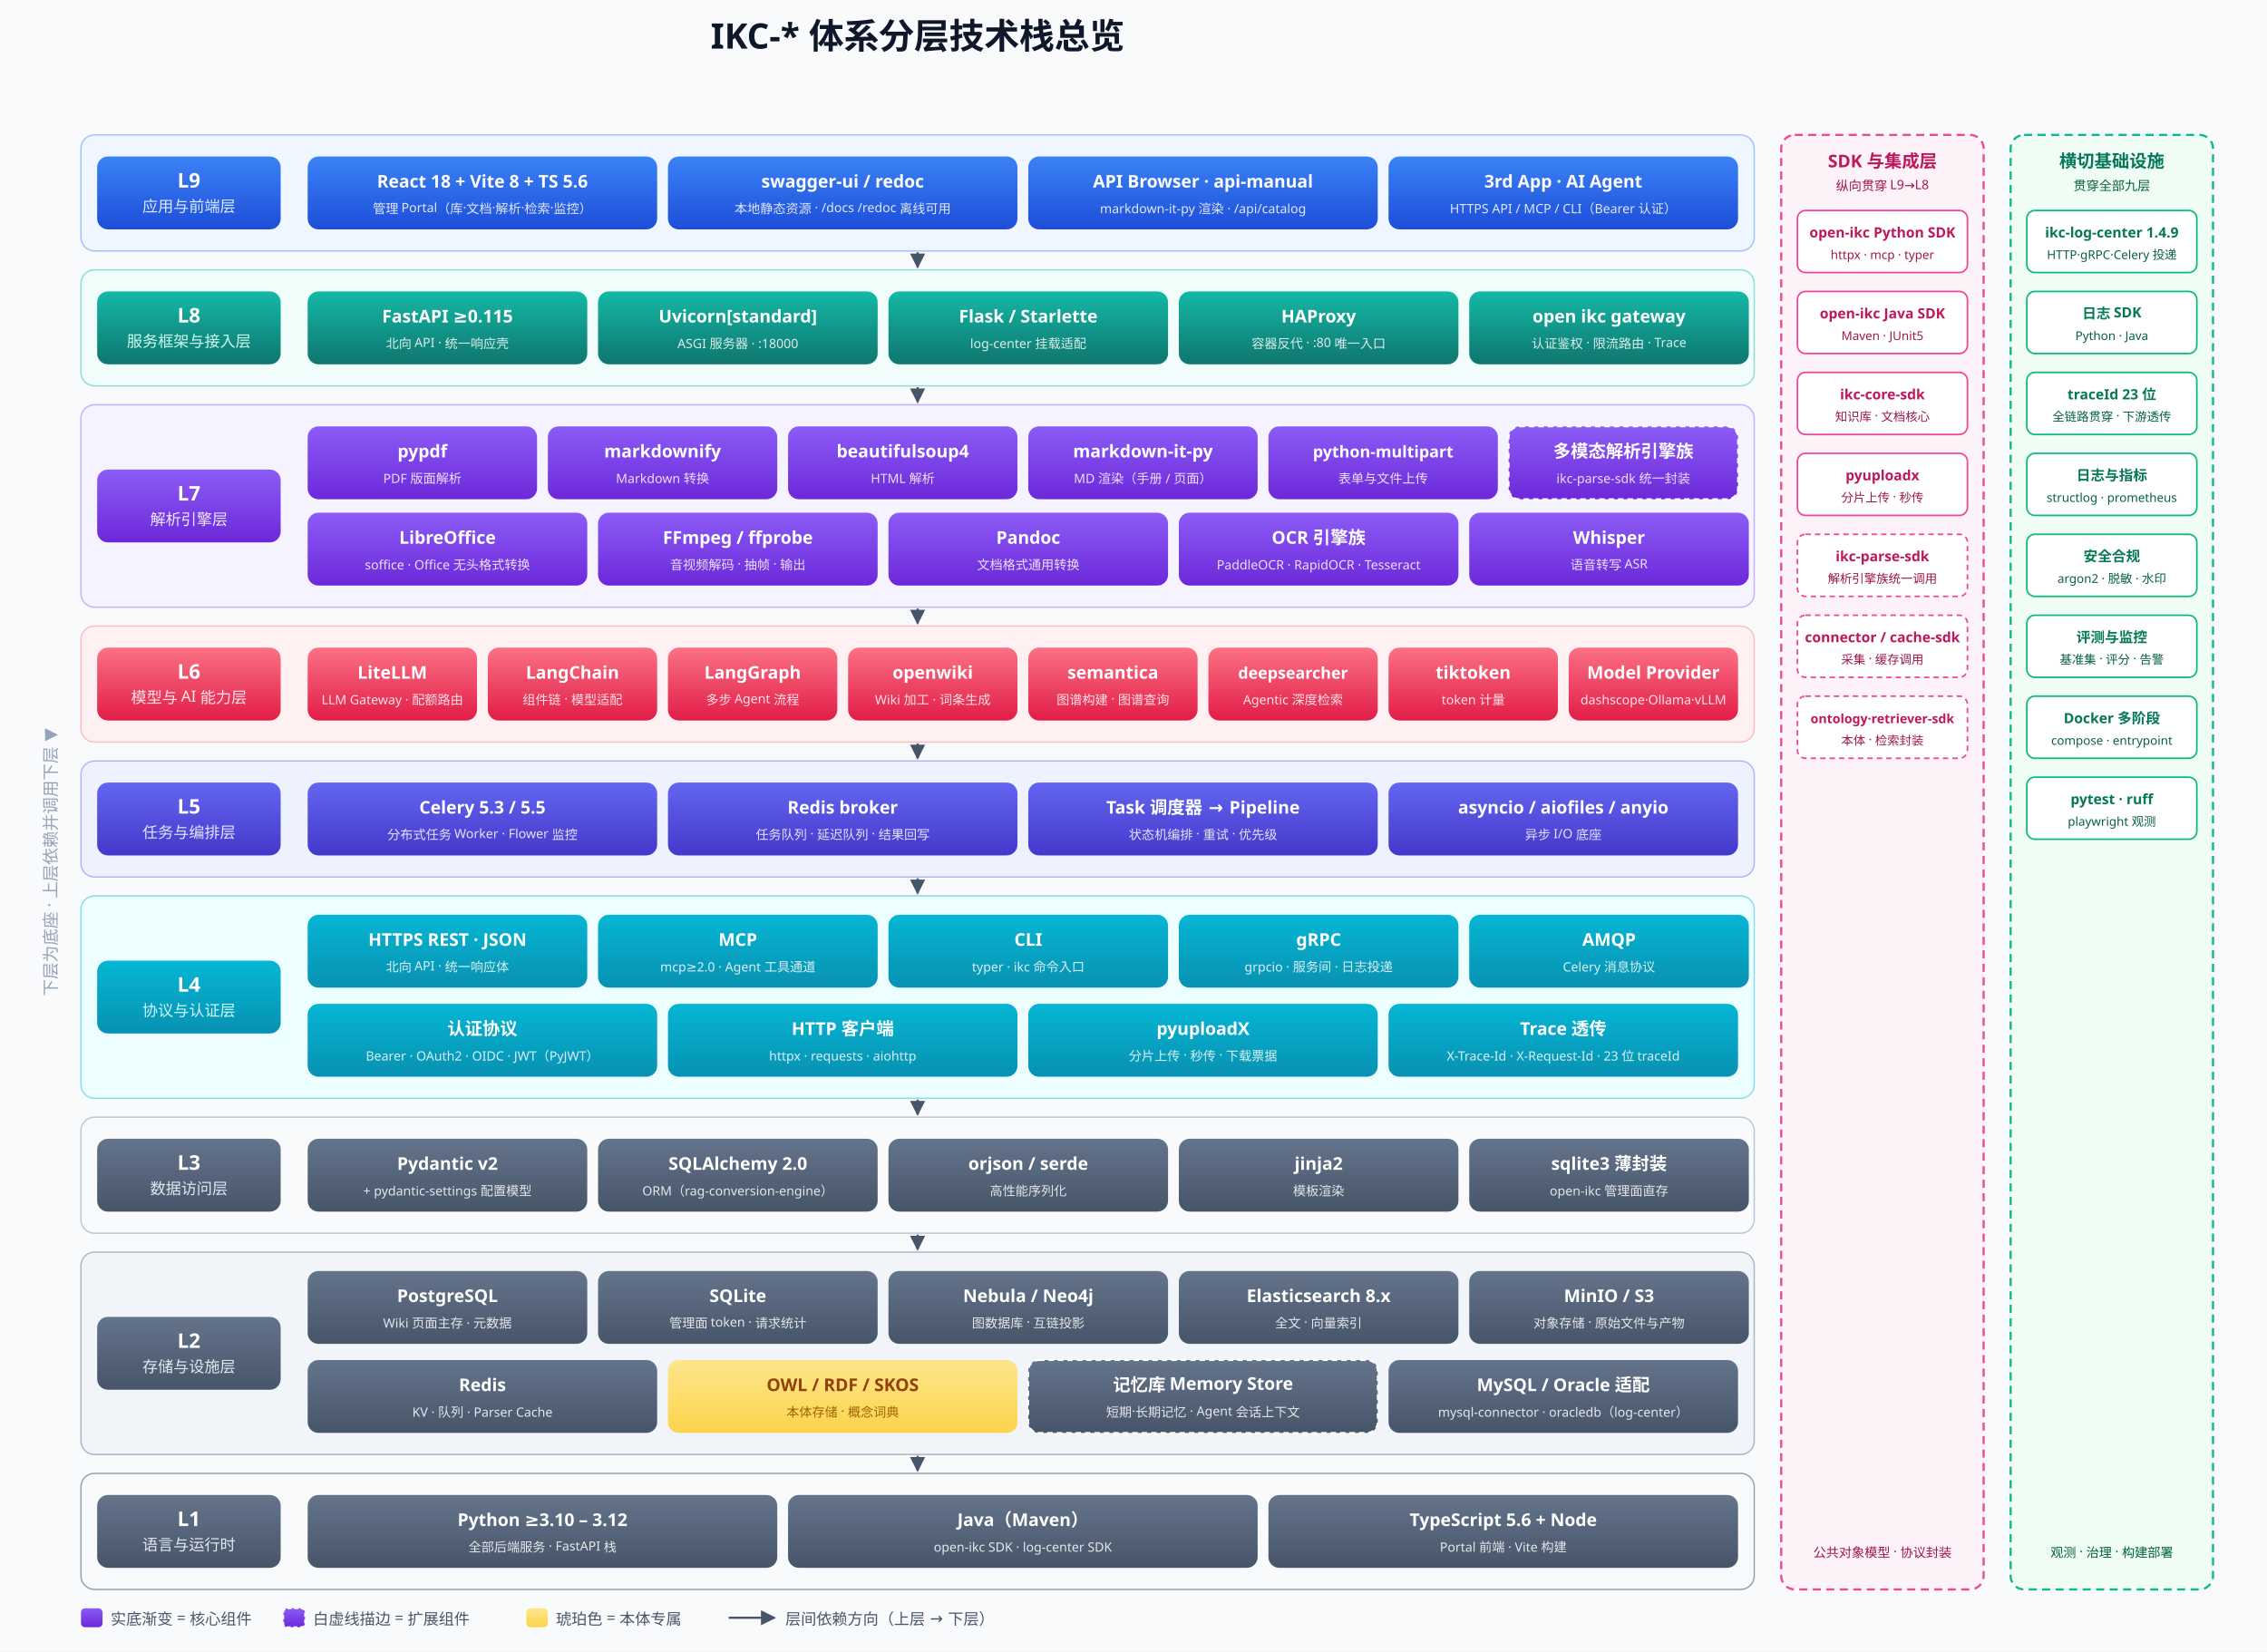
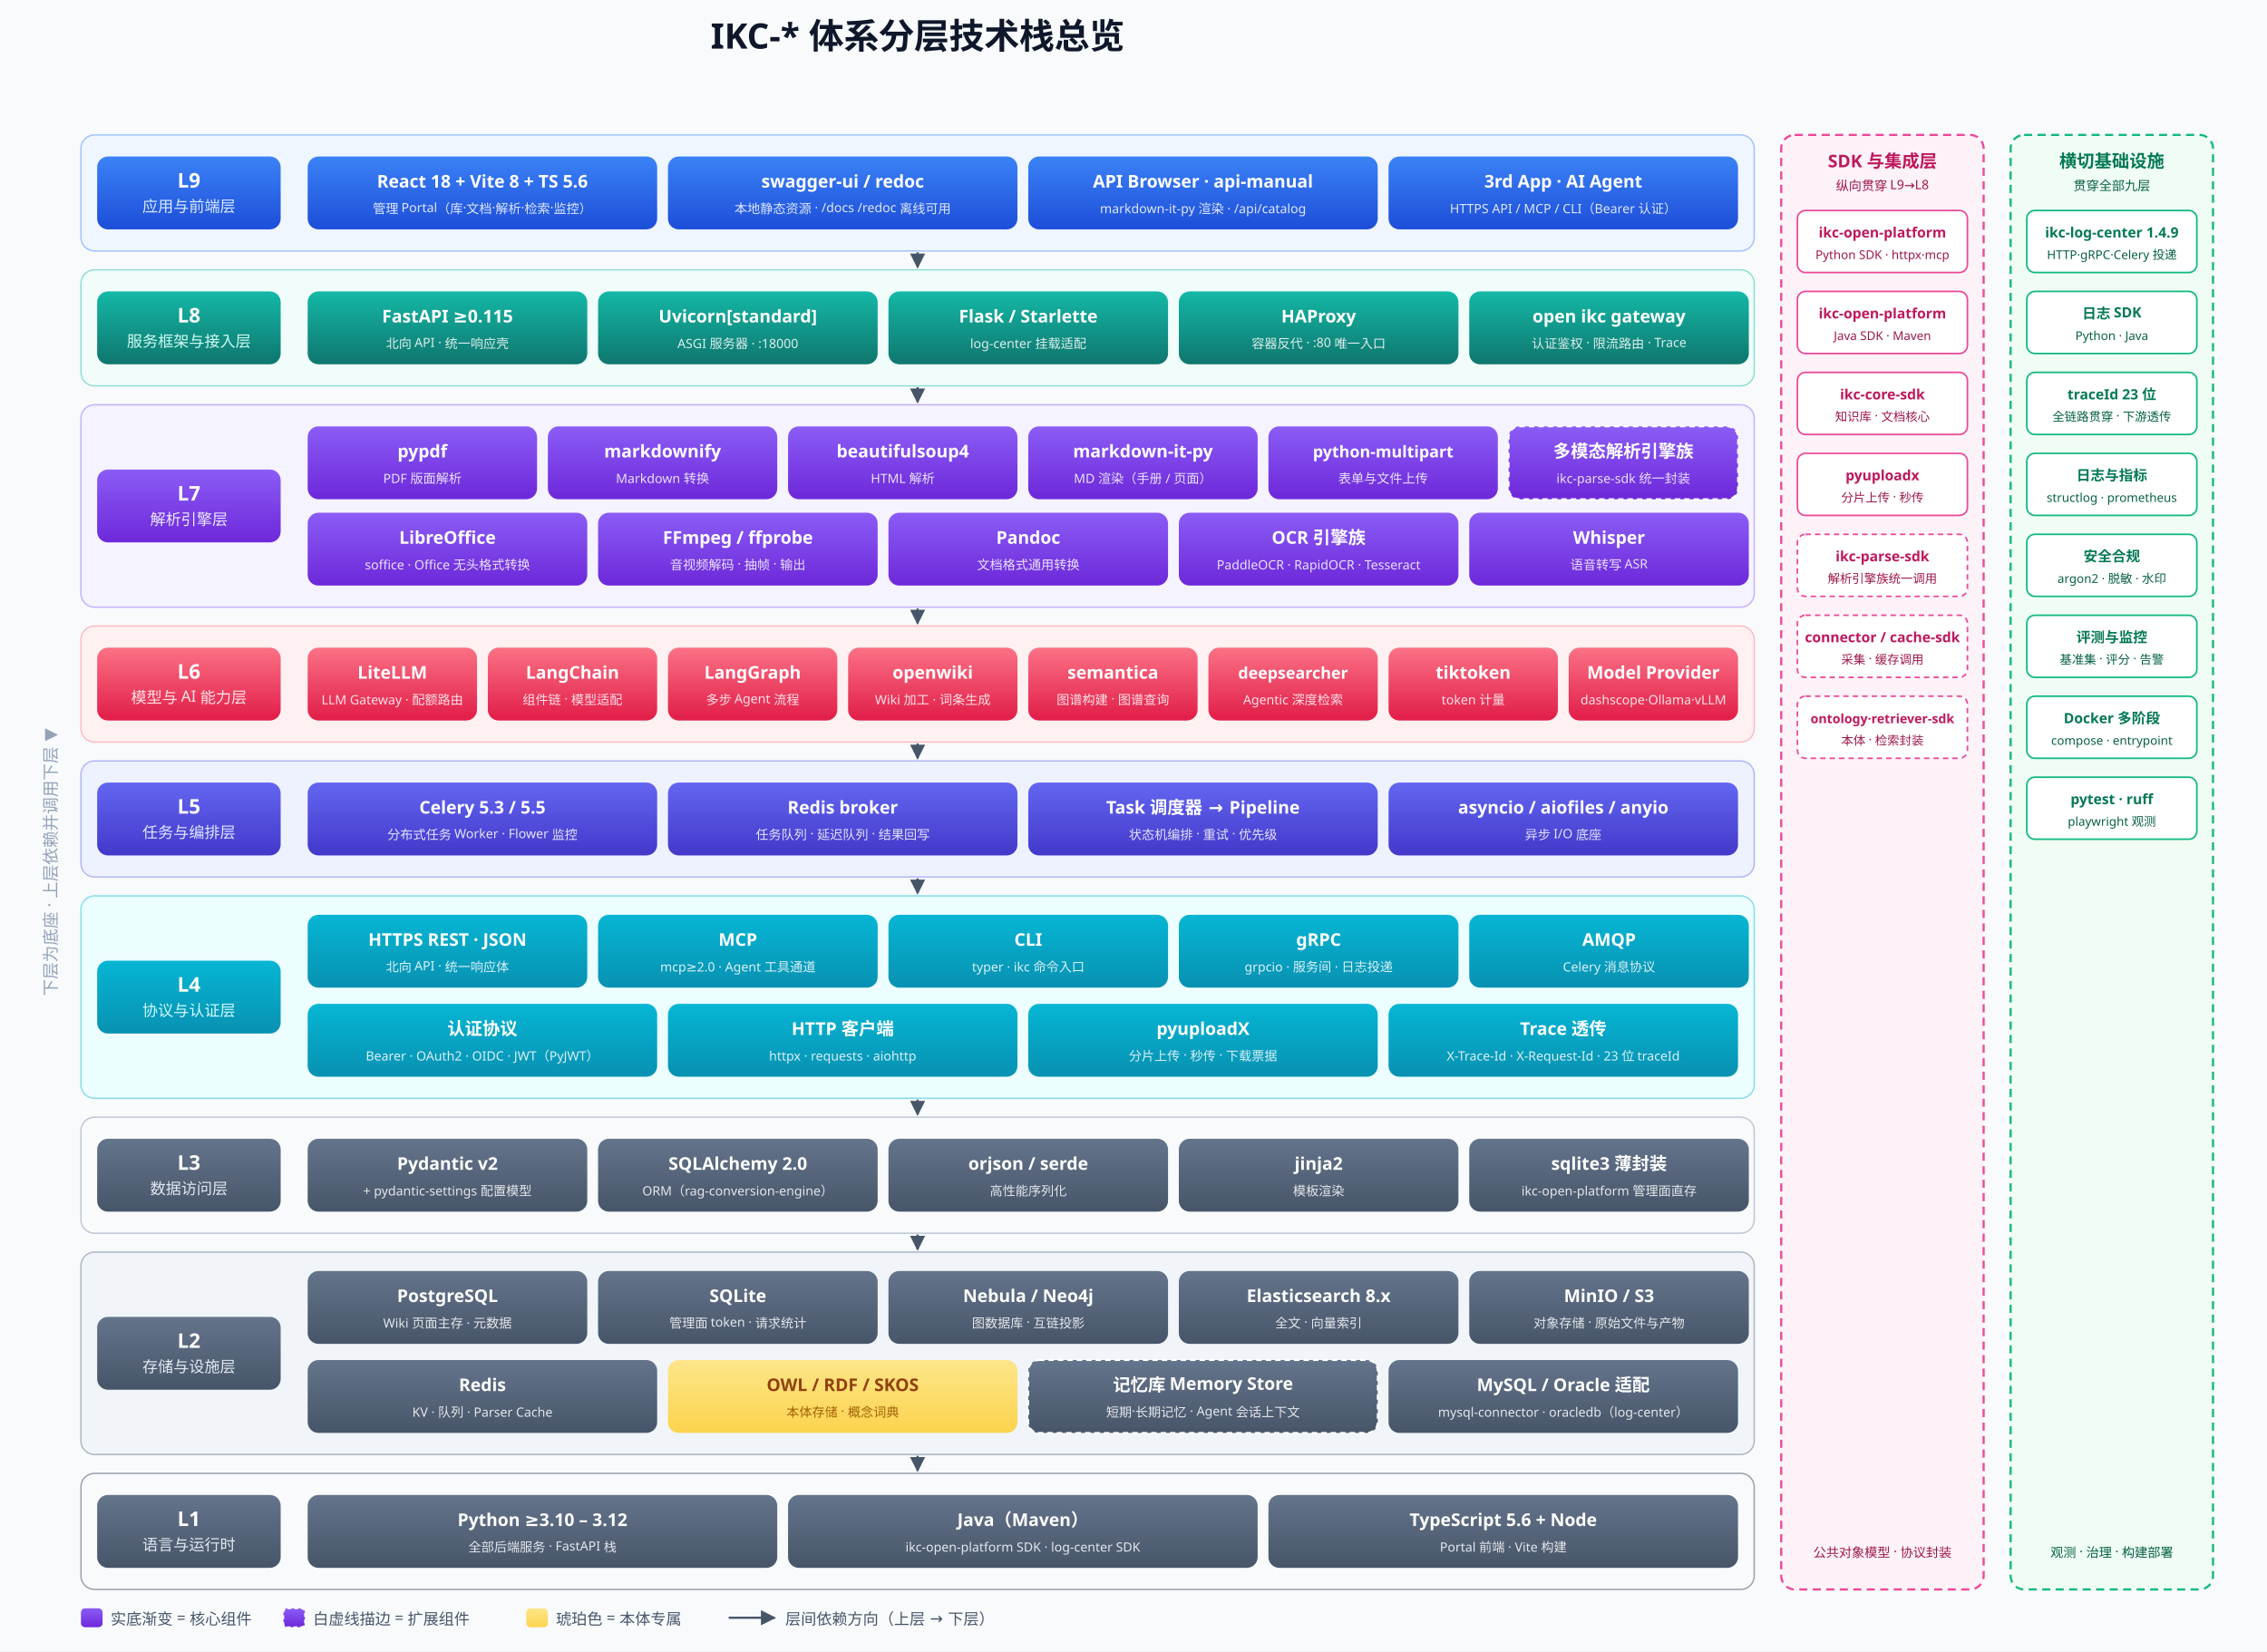
<svg xmlns="http://www.w3.org/2000/svg" viewBox="0 0 1680 1224" font-family="'PingFang SC','Microsoft YaHei','Noto Sans SC',sans-serif">
  <defs>
    <linearGradient id="gBlue" x1="0" y1="0" x2="0" y2="1">
      <stop offset="0" stop-color="#3b82f6" />
      <stop offset="1" stop-color="#1d4ed8" />
    </linearGradient>
    <linearGradient id="gTeal" x1="0" y1="0" x2="0" y2="1">
      <stop offset="0" stop-color="#14b8a6" />
      <stop offset="1" stop-color="#0f766e" />
    </linearGradient>
    <linearGradient id="gIndigo" x1="0" y1="0" x2="0" y2="1">
      <stop offset="0" stop-color="#6366f1" />
      <stop offset="1" stop-color="#4338ca" />
    </linearGradient>
    <linearGradient id="gViolet" x1="0" y1="0" x2="0" y2="1">
      <stop offset="0" stop-color="#8b5cf6" />
      <stop offset="1" stop-color="#6d28d9" />
    </linearGradient>
    <linearGradient id="gRose" x1="0" y1="0" x2="0" y2="1">
      <stop offset="0" stop-color="#fb7185" />
      <stop offset="1" stop-color="#e11d48" />
    </linearGradient>
    <linearGradient id="gCyan" x1="0" y1="0" x2="0" y2="1">
      <stop offset="0" stop-color="#06b6d4" />
      <stop offset="1" stop-color="#0891b2" />
    </linearGradient>
    <linearGradient id="gSlate" x1="0" y1="0" x2="0" y2="1">
      <stop offset="0" stop-color="#64748b" />
      <stop offset="1" stop-color="#475569" />
    </linearGradient>
    <linearGradient id="gAmber" x1="0" y1="0" x2="0" y2="1">
      <stop offset="0" stop-color="#fde68a" />
      <stop offset="1" stop-color="#fcd34d" />
    </linearGradient>
    <marker id="arrow" viewBox="0 0 10 10" refX="9" refY="5" markerWidth="7" markerHeight="7" orient="auto-start-reverse">
      <path d="M 0 0 L 10 5 L 0 10 z" fill="#475569" />
    </marker>
  </defs>
  <rect x="0" y="0" width="1680" height="1224" fill="#f8fafc" />
  <text x="680" y="36" text-anchor="middle" font-size="26" font-weight="bold" fill="#0f172a">IKC-* 体系分层技术栈总览</text>
  <text x="42" y="639" transform="rotate(-90 42 639)" text-anchor="middle" font-size="12.5" fill="#94a3b8">下层为底座 · 上层依赖并调用下层 ▼</text>
  <rect x="60" y="100" width="1240" height="86" rx="10" fill="#eff6ff" stroke="#3b82f6" stroke-width="1" stroke-opacity=".45" />
  <rect x="72" y="116" width="136" height="54" rx="8" fill="url(#gBlue)" />
  <text x="140" y="139" text-anchor="middle" font-size="15" font-weight="bold" fill="#ffffff">L9</text>
  <text x="140" y="157" text-anchor="middle" font-size="11.5" fill="#dbeafe">应用与前端层</text>
  <g text-anchor="middle">
    <rect x="228" y="116" width="259" height="54" rx="8" fill="url(#gBlue)" />
    <text x="357.5" y="139" font-size="13" font-weight="bold" fill="#ffffff">React 18 + Vite 8 + TS 5.6</text>
    <text x="357.5" y="158" font-size="9.5" fill="#ffffff" opacity=".85">管理 Portal（库·文档·解析·检索·监控）</text>
    <rect x="495" y="116" width="259" height="54" rx="8" fill="url(#gBlue)" />
    <text x="624.5" y="139" font-size="13" font-weight="bold" fill="#ffffff">swagger-ui / redoc</text>
    <text x="624.5" y="158" font-size="9.5" fill="#ffffff" opacity=".85">本地静态资源 · /docs /redoc 离线可用</text>
    <rect x="762" y="116" width="259" height="54" rx="8" fill="url(#gBlue)" />
    <text x="891.5" y="139" font-size="13" font-weight="bold" fill="#ffffff">API Browser · api-manual</text>
    <text x="891.5" y="158" font-size="9.5" fill="#ffffff" opacity=".85">markdown-it-py 渲染 · /api/catalog</text>
    <rect x="1029" y="116" width="259" height="54" rx="8" fill="url(#gBlue)" />
    <text x="1158.5" y="139" font-size="13" font-weight="bold" fill="#ffffff">3rd App · AI Agent</text>
    <text x="1158.5" y="158" font-size="9.5" fill="#ffffff" opacity=".85">HTTPS API / MCP / CLI（Bearer 认证）</text>
  </g>
  <line x1="680" y1="187" x2="680" y2="198" stroke="#475569" stroke-width="1.6" marker-end="url(#arrow)" />
  <rect x="60" y="200" width="1240" height="86" rx="10" fill="#f0fdfa" stroke="#14b8a6" stroke-width="1" stroke-opacity=".45" />
  <rect x="72" y="216" width="136" height="54" rx="8" fill="url(#gTeal)" />
  <text x="140" y="239" text-anchor="middle" font-size="15" font-weight="bold" fill="#ffffff">L8</text>
  <text x="140" y="257" text-anchor="middle" font-size="11.5" fill="#ccfbf1">服务框架与接入层</text>
  <g text-anchor="middle">
    <rect x="228" y="216" width="207.2" height="54" rx="8" fill="url(#gTeal)" />
    <text x="331.6" y="239" font-size="13" font-weight="bold" fill="#ffffff">FastAPI ≥0.115</text>
    <text x="331.6" y="258" font-size="9.5" fill="#ffffff" opacity=".85">北向 API · 统一响应壳</text>
    <rect x="443.2" y="216" width="207.2" height="54" rx="8" fill="url(#gTeal)" />
    <text x="546.8" y="239" font-size="13" font-weight="bold" fill="#ffffff">Uvicorn[standard]</text>
    <text x="546.8" y="258" font-size="9.5" fill="#ffffff" opacity=".85">ASGI 服务器 · :18000</text>
    <rect x="658.4" y="216" width="207.2" height="54" rx="8" fill="url(#gTeal)" />
    <text x="762" y="239" font-size="13" font-weight="bold" fill="#ffffff">Flask / Starlette</text>
    <text x="762" y="258" font-size="9.5" fill="#ffffff" opacity=".85">log-center 挂载适配</text>
    <rect x="873.6" y="216" width="207.2" height="54" rx="8" fill="url(#gTeal)" />
    <text x="977.2" y="239" font-size="13" font-weight="bold" fill="#ffffff">HAProxy</text>
    <text x="977.2" y="258" font-size="9.5" fill="#ffffff" opacity=".85">容器反代 · :80 唯一入口</text>
    <rect x="1088.8" y="216" width="207.2" height="54" rx="8" fill="url(#gTeal)" />
    <text x="1192.4" y="239" font-size="13" font-weight="bold" fill="#ffffff">open ikc gateway</text>
    <text x="1192.4" y="258" font-size="9.5" fill="#ffffff" opacity=".85">认证鉴权 · 限流路由 · Trace</text>
  </g>
  <line x1="680" y1="287" x2="680" y2="298" stroke="#475569" stroke-width="1.6" marker-end="url(#arrow)" />
  <rect x="60" y="300" width="1240" height="150" rx="10" fill="#f5f3ff" stroke="#8b5cf6" stroke-width="1" stroke-opacity=".45" />
  <rect x="72" y="348" width="136" height="54" rx="8" fill="url(#gViolet)" />
  <text x="140" y="371" text-anchor="middle" font-size="15" font-weight="bold" fill="#ffffff">L7</text>
  <text x="140" y="389" text-anchor="middle" font-size="11.5" fill="#ede9fe">解析引擎层</text>
  <g text-anchor="middle">
    <rect x="228" y="316" width="170" height="54" rx="8" fill="url(#gViolet)" />
    <text x="313" y="339" font-size="13" font-weight="bold" fill="#ffffff">pypdf</text>
    <text x="313" y="358" font-size="9.5" fill="#ffffff" opacity=".85">PDF 版面解析</text>
    <rect x="406" y="316" width="170" height="54" rx="8" fill="url(#gViolet)" />
    <text x="491" y="339" font-size="13" font-weight="bold" fill="#ffffff">markdownify</text>
    <text x="491" y="358" font-size="9.5" fill="#ffffff" opacity=".85">Markdown 转换</text>
    <rect x="584" y="316" width="170" height="54" rx="8" fill="url(#gViolet)" />
    <text x="669" y="339" font-size="13" font-weight="bold" fill="#ffffff">beautifulsoup4</text>
    <text x="669" y="358" font-size="9.5" fill="#ffffff" opacity=".85">HTML 解析</text>
    <rect x="762" y="316" width="170" height="54" rx="8" fill="url(#gViolet)" />
    <text x="847" y="339" font-size="13" font-weight="bold" fill="#ffffff">markdown-it-py</text>
    <text x="847" y="358" font-size="9.5" fill="#ffffff" opacity=".85">MD 渲染（手册 / 页面）</text>
    <rect x="940" y="316" width="170" height="54" rx="8" fill="url(#gViolet)" />
    <text x="1025" y="339" font-size="12" font-weight="bold" fill="#ffffff">python-multipart</text>
    <text x="1025" y="358" font-size="9.5" fill="#ffffff" opacity=".85">表单与文件上传</text>
    <rect x="1118" y="316" width="170" height="54" rx="8" fill="url(#gViolet)" stroke="#ffffff" stroke-width="1.4" stroke-dasharray="4 3" />
    <text x="1203" y="339" font-size="13" font-weight="bold" fill="#ffffff">多模态解析引擎族</text>
    <text x="1203" y="358" font-size="9.5" fill="#ffffff" opacity=".85">ikc-parse-sdk 统一封装</text>
  </g>
  <g text-anchor="middle">
    <rect x="228" y="380" width="207.2" height="54" rx="8" fill="url(#gViolet)" />
    <text x="331.6" y="403" font-size="13" font-weight="bold" fill="#ffffff">LibreOffice</text>
    <text x="331.6" y="422" font-size="9.5" fill="#ffffff" opacity=".85">soffice · Office 无头格式转换</text>
    <rect x="443.2" y="380" width="207.2" height="54" rx="8" fill="url(#gViolet)" />
    <text x="546.8" y="403" font-size="13" font-weight="bold" fill="#ffffff">FFmpeg / ffprobe</text>
    <text x="546.8" y="422" font-size="9.5" fill="#ffffff" opacity=".85">音视频解码 · 抽帧 · 输出</text>
    <rect x="658.4" y="380" width="207.2" height="54" rx="8" fill="url(#gViolet)" />
    <text x="762" y="403" font-size="13" font-weight="bold" fill="#ffffff">Pandoc</text>
    <text x="762" y="422" font-size="9.5" fill="#ffffff" opacity=".85">文档格式通用转换</text>
    <rect x="873.6" y="380" width="207.2" height="54" rx="8" fill="url(#gViolet)" />
    <text x="977.2" y="403" font-size="13" font-weight="bold" fill="#ffffff">OCR 引擎族</text>
    <text x="977.2" y="422" font-size="9.5" fill="#ffffff" opacity=".85">PaddleOCR · RapidOCR · Tesseract</text>
    <rect x="1088.8" y="380" width="207.2" height="54" rx="8" fill="url(#gViolet)" />
    <text x="1192.4" y="403" font-size="13" font-weight="bold" fill="#ffffff">Whisper</text>
    <text x="1192.4" y="422" font-size="9.5" fill="#ffffff" opacity=".85">语音转写 ASR</text>
  </g>
  <line x1="680" y1="451" x2="680" y2="462" stroke="#475569" stroke-width="1.6" marker-end="url(#arrow)" />
  <rect x="60" y="464" width="1240" height="86" rx="10" fill="#fff1f2" stroke="#fb7185" stroke-width="1" stroke-opacity=".45" />
  <rect x="72" y="480" width="136" height="54" rx="8" fill="url(#gRose)" />
  <text x="140" y="503" text-anchor="middle" font-size="15" font-weight="bold" fill="#ffffff">L6</text>
  <text x="140" y="521" text-anchor="middle" font-size="11.5" fill="#ffe4e6">模型与 AI 能力层</text>
  <g text-anchor="middle">
    <rect x="228" y="480" width="125.5" height="54" rx="8" fill="url(#gRose)" />
    <text x="290.75" y="503" font-size="13" font-weight="bold" fill="#ffffff">LiteLLM</text>
    <text x="290.75" y="522" font-size="9.5" fill="#ffffff" opacity=".85">LLM Gateway · 配额路由</text>
    <rect x="361.5" y="480" width="125.5" height="54" rx="8" fill="url(#gRose)" />
    <text x="424.25" y="503" font-size="13" font-weight="bold" fill="#ffffff">LangChain</text>
    <text x="424.25" y="522" font-size="9.5" fill="#ffffff" opacity=".85">组件链 · 模型适配</text>
    <rect x="495" y="480" width="125.5" height="54" rx="8" fill="url(#gRose)" />
    <text x="557.75" y="503" font-size="13" font-weight="bold" fill="#ffffff">LangGraph</text>
    <text x="557.75" y="522" font-size="9.5" fill="#ffffff" opacity=".85">多步 Agent 流程</text>
    <rect x="628.5" y="480" width="125.5" height="54" rx="8" fill="url(#gRose)" />
    <text x="691.25" y="503" font-size="13" font-weight="bold" fill="#ffffff">openwiki</text>
    <text x="691.25" y="522" font-size="9.5" fill="#ffffff" opacity=".85">Wiki 加工 · 词条生成</text>
    <rect x="762" y="480" width="125.5" height="54" rx="8" fill="url(#gRose)" />
    <text x="824.75" y="503" font-size="13" font-weight="bold" fill="#ffffff">semantica</text>
    <text x="824.75" y="522" font-size="9.5" fill="#ffffff" opacity=".85">图谱构建 · 图谱查询</text>
    <rect x="895.5" y="480" width="125.5" height="54" rx="8" fill="url(#gRose)" />
    <text x="958.25" y="503" font-size="12" font-weight="bold" fill="#ffffff">deepsearcher</text>
    <text x="958.25" y="522" font-size="9.5" fill="#ffffff" opacity=".85">Agentic 深度检索</text>
    <rect x="1029" y="480" width="125.5" height="54" rx="8" fill="url(#gRose)" />
    <text x="1091.75" y="503" font-size="13" font-weight="bold" fill="#ffffff">tiktoken</text>
    <text x="1091.75" y="522" font-size="9.5" fill="#ffffff" opacity=".85">token 计量</text>
    <rect x="1162.5" y="480" width="125.5" height="54" rx="8" fill="url(#gRose)" />
    <text x="1225.25" y="503" font-size="13" font-weight="bold" fill="#ffffff">Model Provider</text>
    <text x="1225.25" y="522" font-size="9.5" fill="#ffffff" opacity=".85">dashscope·Ollama·vLLM</text>
  </g>
  <line x1="680" y1="551" x2="680" y2="562" stroke="#475569" stroke-width="1.6" marker-end="url(#arrow)" />
  <rect x="60" y="564" width="1240" height="86" rx="10" fill="#eef2ff" stroke="#6366f1" stroke-width="1" stroke-opacity=".45" />
  <rect x="72" y="580" width="136" height="54" rx="8" fill="url(#gIndigo)" />
  <text x="140" y="603" text-anchor="middle" font-size="15" font-weight="bold" fill="#ffffff">L5</text>
  <text x="140" y="621" text-anchor="middle" font-size="11.5" fill="#e0e7ff">任务与编排层</text>
  <g text-anchor="middle">
    <rect x="228" y="580" width="259" height="54" rx="8" fill="url(#gIndigo)" />
    <text x="357.5" y="603" font-size="13" font-weight="bold" fill="#ffffff">Celery 5.3 / 5.5</text>
    <text x="357.5" y="622" font-size="9.5" fill="#ffffff" opacity=".85">分布式任务 Worker · Flower 监控</text>
    <rect x="495" y="580" width="259" height="54" rx="8" fill="url(#gIndigo)" />
    <text x="624.5" y="603" font-size="13" font-weight="bold" fill="#ffffff">Redis broker</text>
    <text x="624.5" y="622" font-size="9.5" fill="#ffffff" opacity=".85">任务队列 · 延迟队列 · 结果回写</text>
    <rect x="762" y="580" width="259" height="54" rx="8" fill="url(#gIndigo)" />
    <text x="891.5" y="603" font-size="13" font-weight="bold" fill="#ffffff">Task 调度器 → Pipeline</text>
    <text x="891.5" y="622" font-size="9.5" fill="#ffffff" opacity=".85">状态机编排 · 重试 · 优先级</text>
    <rect x="1029" y="580" width="259" height="54" rx="8" fill="url(#gIndigo)" />
    <text x="1158.5" y="603" font-size="13" font-weight="bold" fill="#ffffff">asyncio / aiofiles / anyio</text>
    <text x="1158.5" y="622" font-size="9.5" fill="#ffffff" opacity=".85">异步 I/O 底座</text>
  </g>
  <line x1="680" y1="651" x2="680" y2="662" stroke="#475569" stroke-width="1.6" marker-end="url(#arrow)" />
  <rect x="60" y="664" width="1240" height="150" rx="10" fill="#ecfeff" stroke="#06b6d4" stroke-width="1" stroke-opacity=".45" />
  <rect x="72" y="712" width="136" height="54" rx="8" fill="url(#gCyan)" />
  <text x="140" y="735" text-anchor="middle" font-size="15" font-weight="bold" fill="#ffffff">L4</text>
  <text x="140" y="753" text-anchor="middle" font-size="11.5" fill="#cffafe">协议与认证层</text>
  <g text-anchor="middle">
    <rect x="228" y="678" width="207.2" height="54" rx="8" fill="url(#gCyan)" />
    <text x="331.6" y="701" font-size="13" font-weight="bold" fill="#ffffff">HTTPS REST · JSON</text>
    <text x="331.6" y="720" font-size="9.5" fill="#ffffff" opacity=".85">北向 API · 统一响应体</text>
    <rect x="443.2" y="678" width="207.2" height="54" rx="8" fill="url(#gCyan)" />
    <text x="546.8" y="701" font-size="13" font-weight="bold" fill="#ffffff">MCP</text>
    <text x="546.8" y="720" font-size="9.5" fill="#ffffff" opacity=".85">mcp≥2.0 · Agent 工具通道</text>
    <rect x="658.4" y="678" width="207.2" height="54" rx="8" fill="url(#gCyan)" />
    <text x="762" y="701" font-size="13" font-weight="bold" fill="#ffffff">CLI</text>
    <text x="762" y="720" font-size="9.5" fill="#ffffff" opacity=".85">typer · ikc 命令入口</text>
    <rect x="873.6" y="678" width="207.2" height="54" rx="8" fill="url(#gCyan)" />
    <text x="977.2" y="701" font-size="13" font-weight="bold" fill="#ffffff">gRPC</text>
    <text x="977.2" y="720" font-size="9.5" fill="#ffffff" opacity=".85">grpcio · 服务间 · 日志投递</text>
    <rect x="1088.8" y="678" width="207.2" height="54" rx="8" fill="url(#gCyan)" />
    <text x="1192.4" y="701" font-size="13" font-weight="bold" fill="#ffffff">AMQP</text>
    <text x="1192.4" y="720" font-size="9.5" fill="#ffffff" opacity=".85">Celery 消息协议</text>
    <rect x="228" y="744" width="259" height="54" rx="8" fill="url(#gCyan)" />
    <text x="357.5" y="767" font-size="13" font-weight="bold" fill="#ffffff">认证协议</text>
    <text x="357.5" y="786" font-size="9.5" fill="#ffffff" opacity=".85">Bearer · OAuth2 · OIDC · JWT（PyJWT）</text>
    <rect x="495" y="744" width="259" height="54" rx="8" fill="url(#gCyan)" />
    <text x="624.5" y="767" font-size="13" font-weight="bold" fill="#ffffff">HTTP 客户端</text>
    <text x="624.5" y="786" font-size="9.5" fill="#ffffff" opacity=".85">httpx · requests · aiohttp</text>
    <rect x="762" y="744" width="259" height="54" rx="8" fill="url(#gCyan)" />
    <text x="891.5" y="767" font-size="13" font-weight="bold" fill="#ffffff">pyuploadX</text>
    <text x="891.5" y="786" font-size="9.5" fill="#ffffff" opacity=".85">分片上传 · 秒传 · 下载票据</text>
    <rect x="1029" y="744" width="259" height="54" rx="8" fill="url(#gCyan)" />
    <text x="1158.5" y="767" font-size="13" font-weight="bold" fill="#ffffff">Trace 透传</text>
    <text x="1158.5" y="786" font-size="9.5" fill="#ffffff" opacity=".85">X-Trace-Id · X-Request-Id · 23 位 traceId</text>
  </g>
  <line x1="680" y1="815" x2="680" y2="826" stroke="#475569" stroke-width="1.6" marker-end="url(#arrow)" />
  <rect x="60" y="828" width="1240" height="86" rx="10" fill="#f8fafc" stroke="#94a3b8" stroke-width="1" stroke-opacity=".6" />
  <rect x="72" y="844" width="136" height="54" rx="8" fill="url(#gSlate)" />
  <text x="140" y="867" text-anchor="middle" font-size="15" font-weight="bold" fill="#ffffff">L3</text>
  <text x="140" y="885" text-anchor="middle" font-size="11.5" fill="#e2e8f0">数据访问层</text>
  <g text-anchor="middle">
    <rect x="228" y="844" width="207.2" height="54" rx="8" fill="url(#gSlate)" />
    <text x="331.6" y="867" font-size="13" font-weight="bold" fill="#ffffff">Pydantic v2</text>
    <text x="331.6" y="886" font-size="9.5" fill="#ffffff" opacity=".85">+ pydantic-settings 配置模型</text>
    <rect x="443.2" y="844" width="207.2" height="54" rx="8" fill="url(#gSlate)" />
    <text x="546.8" y="867" font-size="13" font-weight="bold" fill="#ffffff">SQLAlchemy 2.0</text>
    <text x="546.8" y="886" font-size="9.5" fill="#ffffff" opacity=".85">ORM（rag-conversion-engine）</text>
    <rect x="658.4" y="844" width="207.2" height="54" rx="8" fill="url(#gSlate)" />
    <text x="762" y="867" font-size="13" font-weight="bold" fill="#ffffff">orjson / serde</text>
    <text x="762" y="886" font-size="9.5" fill="#ffffff" opacity=".85">高性能序列化</text>
    <rect x="873.6" y="844" width="207.2" height="54" rx="8" fill="url(#gSlate)" />
    <text x="977.2" y="867" font-size="13" font-weight="bold" fill="#ffffff">jinja2</text>
    <text x="977.2" y="886" font-size="9.5" fill="#ffffff" opacity=".85">模板渲染</text>
    <rect x="1088.8" y="844" width="207.2" height="54" rx="8" fill="url(#gSlate)" />
    <text x="1192.4" y="867" font-size="13" font-weight="bold" fill="#ffffff">sqlite3 薄封装</text>
-     <text x="1192.4" y="886" font-size="9.5" fill="#ffffff" opacity=".85">open-ikc 管理面直存</text>
+     <text x="1192.4" y="886" font-size="9.5" fill="#ffffff" opacity=".85">ikc-open-platform 管理面直存</text>
  </g>
  <line x1="680" y1="915" x2="680" y2="926" stroke="#475569" stroke-width="1.6" marker-end="url(#arrow)" />
  <rect x="60" y="928" width="1240" height="150" rx="10" fill="#f1f5f9" stroke="#64748b" stroke-width="1" stroke-opacity=".5" />
  <rect x="72" y="976" width="136" height="54" rx="8" fill="url(#gSlate)" />
  <text x="140" y="999" text-anchor="middle" font-size="15" font-weight="bold" fill="#ffffff">L2</text>
  <text x="140" y="1017" text-anchor="middle" font-size="11.5" fill="#e2e8f0">存储与设施层</text>
  <g text-anchor="middle">
    <rect x="228" y="942" width="207.2" height="54" rx="8" fill="url(#gSlate)" />
    <text x="331.6" y="965" font-size="13" font-weight="bold" fill="#ffffff">PostgreSQL</text>
    <text x="331.6" y="984" font-size="9.5" fill="#ffffff" opacity=".85">Wiki 页面主存 · 元数据</text>
    <rect x="443.2" y="942" width="207.2" height="54" rx="8" fill="url(#gSlate)" />
    <text x="546.8" y="965" font-size="13" font-weight="bold" fill="#ffffff">SQLite</text>
    <text x="546.8" y="984" font-size="9.5" fill="#ffffff" opacity=".85">管理面 token · 请求统计</text>
    <rect x="658.4" y="942" width="207.2" height="54" rx="8" fill="url(#gSlate)" />
    <text x="762" y="965" font-size="13" font-weight="bold" fill="#ffffff">Nebula / Neo4j</text>
    <text x="762" y="984" font-size="9.5" fill="#ffffff" opacity=".85">图数据库 · 互链投影</text>
    <rect x="873.6" y="942" width="207.2" height="54" rx="8" fill="url(#gSlate)" />
    <text x="977.2" y="965" font-size="13" font-weight="bold" fill="#ffffff">Elasticsearch 8.x</text>
    <text x="977.2" y="984" font-size="9.5" fill="#ffffff" opacity=".85">全文 · 向量索引</text>
    <rect x="1088.8" y="942" width="207.2" height="54" rx="8" fill="url(#gSlate)" />
    <text x="1192.4" y="965" font-size="13" font-weight="bold" fill="#ffffff">MinIO / S3</text>
    <text x="1192.4" y="984" font-size="9.5" fill="#ffffff" opacity=".85">对象存储 · 原始文件与产物</text>
    <rect x="228" y="1008" width="259" height="54" rx="8" fill="url(#gSlate)" />
    <text x="357.5" y="1031" font-size="13" font-weight="bold" fill="#ffffff">Redis</text>
    <text x="357.5" y="1050" font-size="9.5" fill="#ffffff" opacity=".85">KV · 队列 · Parser Cache</text>
    <rect x="495" y="1008" width="259" height="54" rx="8" fill="url(#gAmber)" />
    <text x="624.5" y="1031" font-size="13" font-weight="bold" fill="#92400e">OWL / RDF / SKOS</text>
    <text x="624.5" y="1050" font-size="9.5" fill="#a16207">本体存储 · 概念词典</text>
    <rect x="762" y="1008" width="259" height="54" rx="8" fill="url(#gSlate)" stroke="#ffffff" stroke-width="1.4" stroke-dasharray="4 3" />
    <text x="891.5" y="1031" font-size="13" font-weight="bold" fill="#ffffff">记忆库 Memory Store</text>
    <text x="891.5" y="1050" font-size="9.5" fill="#ffffff" opacity=".85">短期·长期记忆 · Agent 会话上下文</text>
    <rect x="1029" y="1008" width="259" height="54" rx="8" fill="url(#gSlate)" />
    <text x="1158.5" y="1031" font-size="13" font-weight="bold" fill="#ffffff">MySQL / Oracle 适配</text>
    <text x="1158.5" y="1050" font-size="9.5" fill="#ffffff" opacity=".85">mysql-connector · oracledb（log-center）</text>
  </g>
  <line x1="680" y1="1079" x2="680" y2="1090" stroke="#475569" stroke-width="1.6" marker-end="url(#arrow)" />
  <rect x="60" y="1092" width="1240" height="86" rx="10" fill="#f8fafc" stroke="#475569" stroke-width="1" stroke-opacity=".55" />
  <rect x="72" y="1108" width="136" height="54" rx="8" fill="url(#gSlate)" />
  <text x="140" y="1131" text-anchor="middle" font-size="15" font-weight="bold" fill="#ffffff">L1</text>
  <text x="140" y="1149" text-anchor="middle" font-size="11.5" fill="#e2e8f0">语言与运行时</text>
  <g text-anchor="middle">
    <rect x="228" y="1108" width="348" height="54" rx="8" fill="url(#gSlate)" />
    <text x="402" y="1131" font-size="13" font-weight="bold" fill="#ffffff">Python ≥3.10 – 3.12</text>
    <text x="402" y="1150" font-size="9.5" fill="#ffffff" opacity=".85">全部后端服务 · FastAPI 栈</text>
    <rect x="584" y="1108" width="348" height="54" rx="8" fill="url(#gSlate)" />
    <text x="758" y="1131" font-size="13" font-weight="bold" fill="#ffffff">Java（Maven）</text>
-     <text x="758" y="1150" font-size="9.5" fill="#ffffff" opacity=".85">open-ikc SDK · log-center SDK</text>
+     <text x="758" y="1150" font-size="9.5" fill="#ffffff" opacity=".85">ikc-open-platform SDK · log-center SDK</text>
    <rect x="940" y="1108" width="348" height="54" rx="8" fill="url(#gSlate)" />
    <text x="1114" y="1131" font-size="13" font-weight="bold" fill="#ffffff">TypeScript 5.6 + Node</text>
    <text x="1114" y="1150" font-size="9.5" fill="#ffffff" opacity=".85">Portal 前端 · Vite 构建</text>
  </g>
  <rect x="1320" y="100" width="150" height="1078" rx="10" fill="#fdf2f8" stroke="#ec4899" stroke-width="1.6" stroke-dasharray="6 4" />
  <text x="1395" y="124" text-anchor="middle" font-size="13" font-weight="bold" fill="#be185d">SDK 与集成层</text>
  <text x="1395" y="141" text-anchor="middle" font-size="9.5" fill="#9d174d">纵向贯穿 L9→L8</text>
  <g text-anchor="middle">
    <rect x="1332" y="156" width="126" height="46" rx="6" fill="#ffffff" stroke="#ec4899" stroke-width="1.2" />
-     <text x="1395" y="176" font-size="10.5" font-weight="bold" fill="#be185d">open-ikc Python SDK</text>
-     <text x="1395" y="192" font-size="9" fill="#9d174d">httpx · mcp · typer</text>
+     <text x="1395" y="176" font-size="10.5" font-weight="bold" fill="#be185d">ikc-open-platform</text>
+     <text x="1395" y="192" font-size="9" fill="#9d174d">Python SDK · httpx·mcp</text>
    <rect x="1332" y="216" width="126" height="46" rx="6" fill="#ffffff" stroke="#ec4899" stroke-width="1.2" />
-     <text x="1395" y="236" font-size="10.5" font-weight="bold" fill="#be185d">open-ikc Java SDK</text>
-     <text x="1395" y="252" font-size="9" fill="#9d174d">Maven · JUnit5</text>
+     <text x="1395" y="236" font-size="10.5" font-weight="bold" fill="#be185d">ikc-open-platform</text>
+     <text x="1395" y="252" font-size="9" fill="#9d174d">Java SDK · Maven</text>
    <rect x="1332" y="276" width="126" height="46" rx="6" fill="#ffffff" stroke="#ec4899" stroke-width="1.2" />
    <text x="1395" y="296" font-size="10.5" font-weight="bold" fill="#be185d">ikc-core-sdk</text>
    <text x="1395" y="312" font-size="9" fill="#9d174d">知识库 · 文档核心</text>
    <rect x="1332" y="336" width="126" height="46" rx="6" fill="#ffffff" stroke="#ec4899" stroke-width="1.2" />
    <text x="1395" y="356" font-size="10.5" font-weight="bold" fill="#be185d">pyuploadx</text>
    <text x="1395" y="372" font-size="9" fill="#9d174d">分片上传 · 秒传</text>
    <rect x="1332" y="396" width="126" height="46" rx="6" fill="#ffffff" stroke="#ec4899" stroke-width="1.2" stroke-dasharray="4 3" />
    <text x="1395" y="416" font-size="10.5" font-weight="bold" fill="#be185d">ikc-parse-sdk</text>
    <text x="1395" y="432" font-size="9" fill="#9d174d">解析引擎族统一调用</text>
    <rect x="1332" y="456" width="126" height="46" rx="6" fill="#ffffff" stroke="#ec4899" stroke-width="1.2" stroke-dasharray="4 3" />
    <text x="1395" y="476" font-size="10.5" font-weight="bold" fill="#be185d">connector / cache-sdk</text>
    <text x="1395" y="492" font-size="9" fill="#9d174d">采集 · 缓存调用</text>
    <rect x="1332" y="516" width="126" height="46" rx="6" fill="#ffffff" stroke="#ec4899" stroke-width="1.2" stroke-dasharray="4 3" />
    <text x="1395" y="536" font-size="9.5" font-weight="bold" fill="#be185d">ontology·retriever-sdk</text>
    <text x="1395" y="552" font-size="9" fill="#9d174d">本体 · 检索封装</text>
  </g>
  <text x="1395" y="1154" text-anchor="middle" font-size="9.5" fill="#9d174d">公共对象模型 · 协议封装</text>
  <rect x="1490" y="100" width="150" height="1078" rx="10" fill="#f0fdf4" stroke="#10b981" stroke-width="1.6" stroke-dasharray="6 4" />
  <text x="1565" y="124" text-anchor="middle" font-size="13" font-weight="bold" fill="#047857">横切基础设施</text>
  <text x="1565" y="141" text-anchor="middle" font-size="9.5" fill="#065f46">贯穿全部九层</text>
  <g text-anchor="middle">
    <rect x="1502" y="156" width="126" height="46" rx="6" fill="#ffffff" stroke="#10b981" stroke-width="1.2" />
    <text x="1565" y="176" font-size="10.5" font-weight="bold" fill="#047857">ikc-log-center 1.4.9</text>
    <text x="1565" y="192" font-size="9" fill="#065f46">HTTP·gRPC·Celery 投递</text>
    <rect x="1502" y="216" width="126" height="46" rx="6" fill="#ffffff" stroke="#10b981" stroke-width="1.2" />
    <text x="1565" y="236" font-size="10.5" font-weight="bold" fill="#047857">日志 SDK</text>
    <text x="1565" y="252" font-size="9" fill="#065f46">Python · Java</text>
    <rect x="1502" y="276" width="126" height="46" rx="6" fill="#ffffff" stroke="#10b981" stroke-width="1.2" />
    <text x="1565" y="296" font-size="10.5" font-weight="bold" fill="#047857">traceId 23 位</text>
    <text x="1565" y="312" font-size="9" fill="#065f46">全链路贯穿 · 下游透传</text>
    <rect x="1502" y="336" width="126" height="46" rx="6" fill="#ffffff" stroke="#10b981" stroke-width="1.2" />
    <text x="1565" y="356" font-size="10.5" font-weight="bold" fill="#047857">日志与指标</text>
    <text x="1565" y="372" font-size="9" fill="#065f46">structlog · prometheus</text>
    <rect x="1502" y="396" width="126" height="46" rx="6" fill="#ffffff" stroke="#10b981" stroke-width="1.2" />
    <text x="1565" y="416" font-size="10.5" font-weight="bold" fill="#047857">安全合规</text>
    <text x="1565" y="432" font-size="9" fill="#065f46">argon2 · 脱敏 · 水印</text>
    <rect x="1502" y="456" width="126" height="46" rx="6" fill="#ffffff" stroke="#10b981" stroke-width="1.2" />
    <text x="1565" y="476" font-size="10.5" font-weight="bold" fill="#047857">评测与监控</text>
    <text x="1565" y="492" font-size="9" fill="#065f46">基准集 · 评分 · 告警</text>
    <rect x="1502" y="516" width="126" height="46" rx="6" fill="#ffffff" stroke="#10b981" stroke-width="1.2" />
    <text x="1565" y="536" font-size="10.5" font-weight="bold" fill="#047857">Docker 多阶段</text>
    <text x="1565" y="552" font-size="9" fill="#065f46">compose · entrypoint</text>
    <rect x="1502" y="576" width="126" height="46" rx="6" fill="#ffffff" stroke="#10b981" stroke-width="1.2" />
    <text x="1565" y="596" font-size="10.5" font-weight="bold" fill="#047857">pytest · ruff</text>
    <text x="1565" y="612" font-size="9" fill="#065f46">playwright 观测</text>
  </g>
  <text x="1565" y="1154" text-anchor="middle" font-size="9.5" fill="#065f46">观测 · 治理 · 构建部署</text>
  <g font-size="11.5">
    <rect x="60" y="1192" width="16" height="14" rx="3" fill="url(#gViolet)" />
    <text x="82" y="1204" fill="#475569">实底渐变 = 核心组件</text>
    <rect x="210" y="1192" width="16" height="14" rx="3" fill="url(#gViolet)" stroke="#ffffff" stroke-width="1.2" stroke-dasharray="3 2" />
    <text x="232" y="1204" fill="#475569">白虚线描边 = 扩展组件</text>
    <rect x="390" y="1192" width="16" height="14" rx="3" fill="url(#gAmber)" />
    <text x="412" y="1204" fill="#475569">琥珀色 = 本体专属</text>
    <line x1="540" y1="1199" x2="574" y2="1199" stroke="#475569" stroke-width="1.6" marker-end="url(#arrow)" />
    <text x="582" y="1204" fill="#475569">层间依赖方向（上层 → 下层）</text>
  </g>
</svg>
